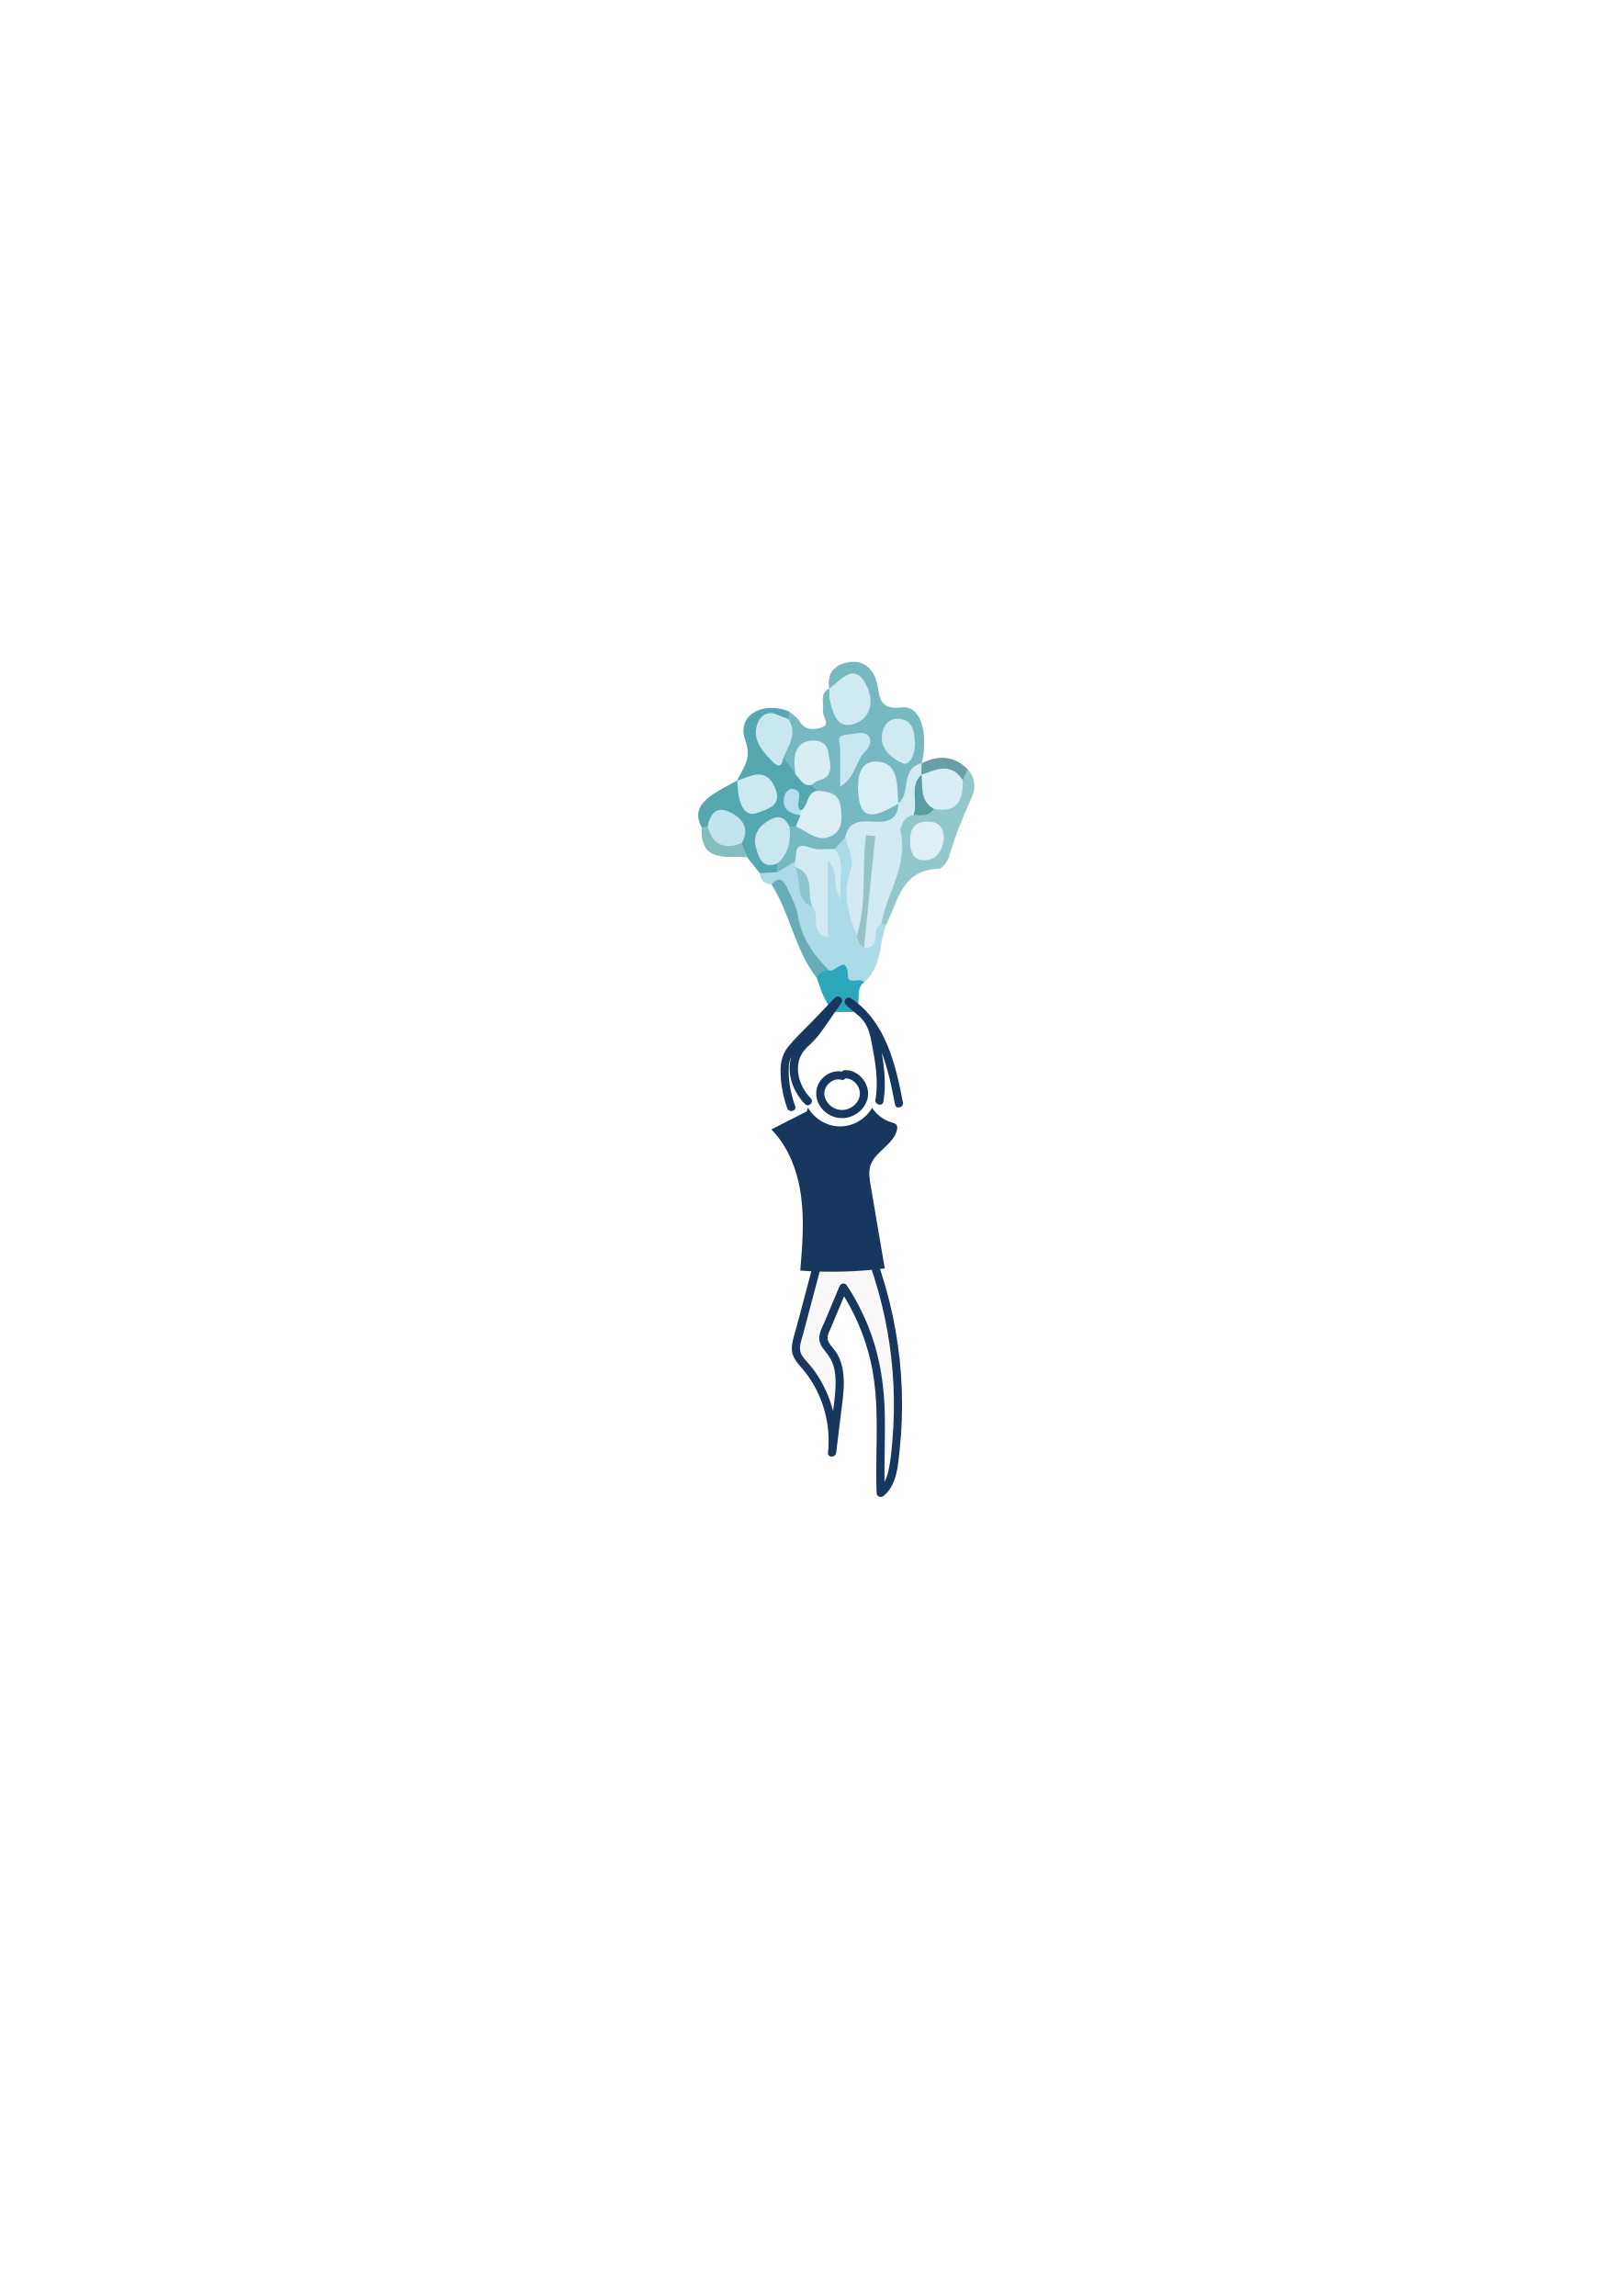
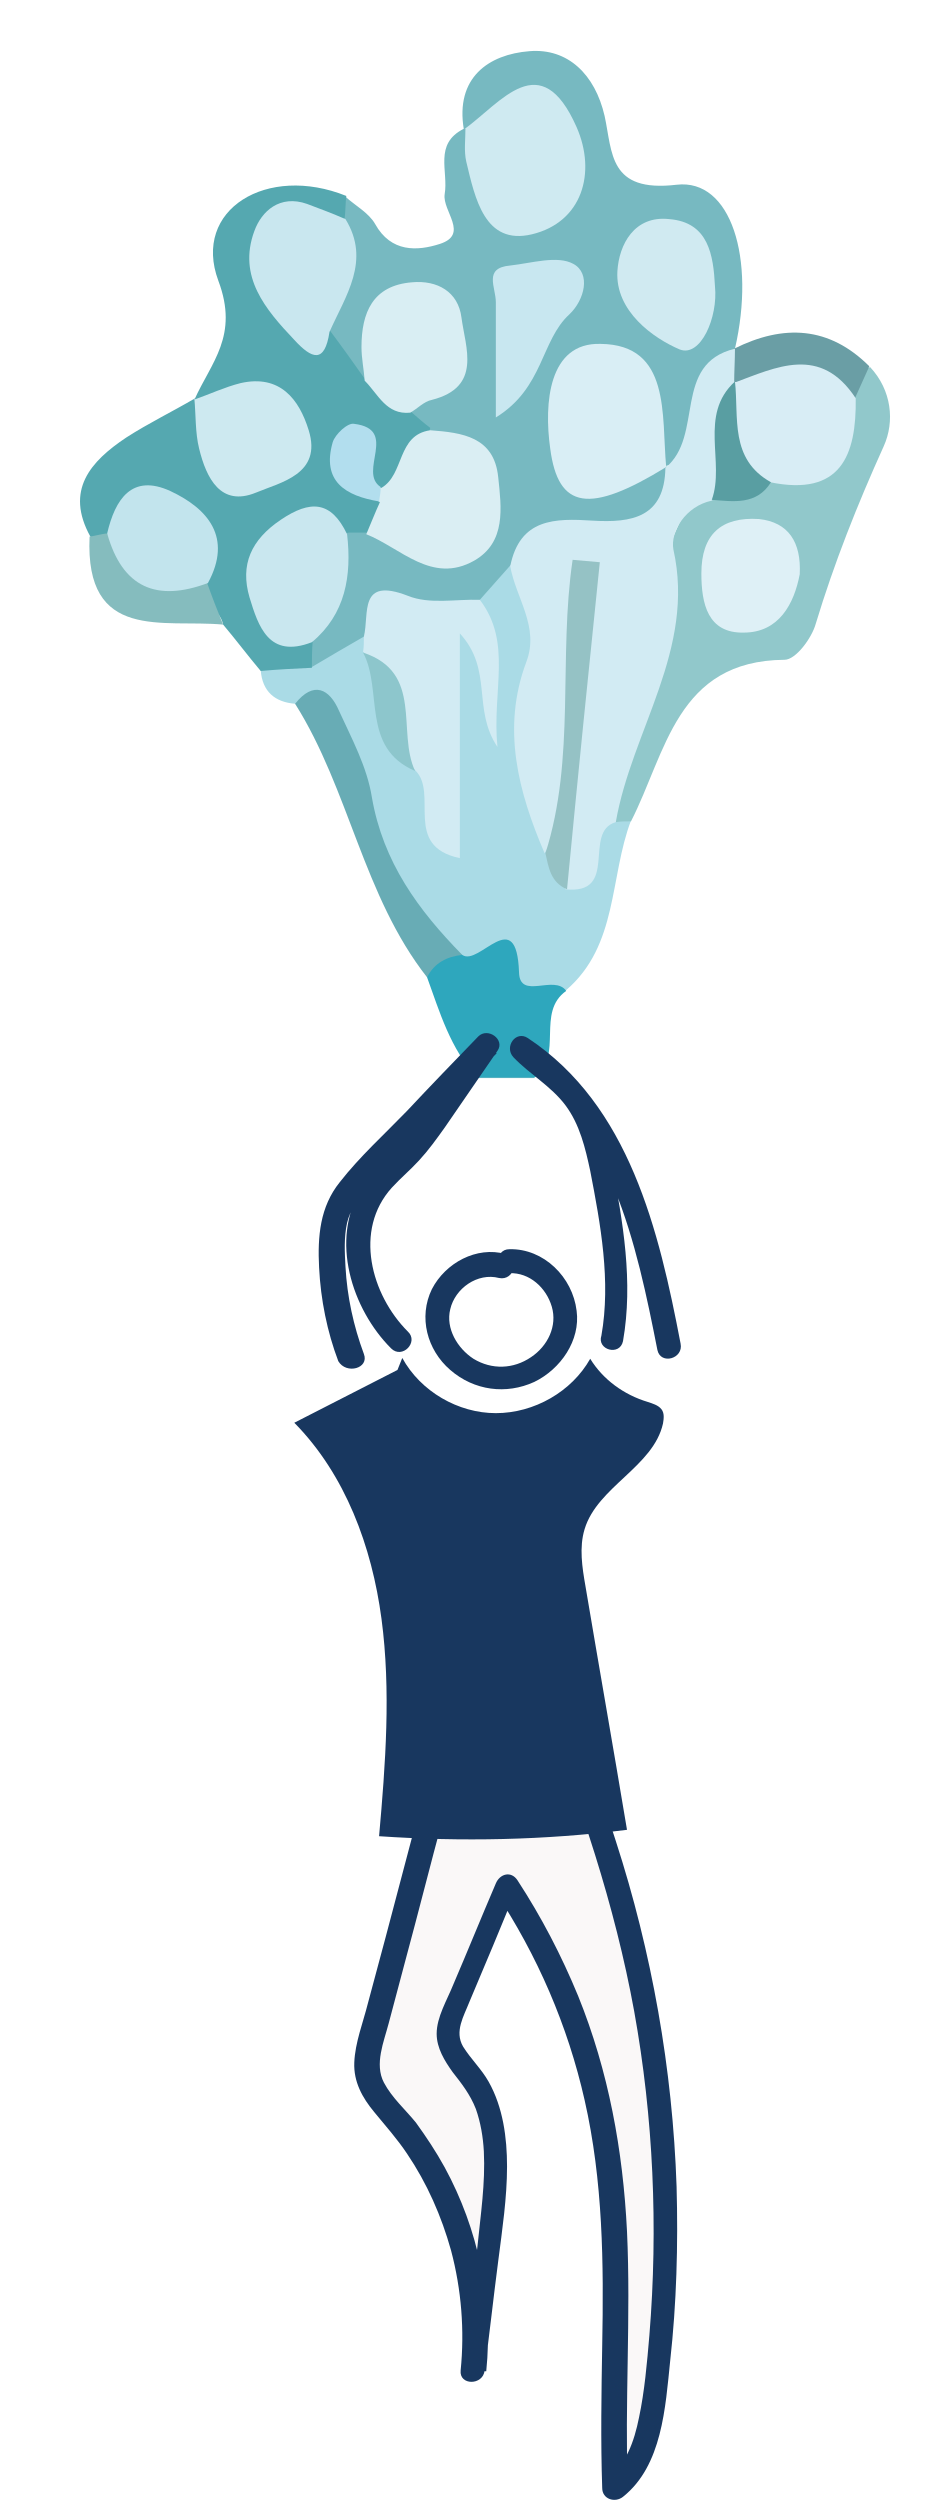
- <svg xmlns="http://www.w3.org/2000/svg" version="1.1" id="Calque_1" x="0px" y="0px" viewBox="0 0 595.28 841.89" style="enable-background:new 0 0 595.28 841.89;" xml:space="preserve">
+ <svg xmlns="http://www.w3.org/2000/svg" version="1.1" id="Calque_1" x="0px" y="0px" viewBox="0 0 117 312.6" style="enable-background:new 0 0 117 312.6;" xml:space="preserve">
  <style type="text/css">
	.st0{fill:#77B9C1;}
	.st1{fill:#AADBE6;}
	.st2{fill:#55A8B0;}
	.st3{fill:#61B4C3;}
	.st4{fill:#91C8CB;}
	.st5{fill:#2EA7BD;}
	.st6{fill:#68ACB5;}
	.st7{fill:#85BCBE;}
	.st8{fill:#6A9EA5;}
	.st9{fill:#D2EBF3;}
	.st10{fill:#D9EEF5;}
	.st11{fill:#CFEAF1;}
	.st12{fill:#DAEEF3;}
	.st13{fill:#C9E7EF;}
	.st14{fill:#D9EEF3;}
	.st15{fill:#D0EAF1;}
	.st16{fill:#C8E7F0;}
	.st17{fill:#95C2C5;}
	.st18{fill:#8DC6CC;}
	.st19{fill:#CDE9F0;}
	.st20{fill:#C2E4ED;}
	.st21{fill:#B2DEEE;}
	.st22{fill:#D8EDF5;}
	.st23{fill:#DEF0F6;}
	.st24{fill:#599EA2;}
	.st25{fill:#FAF8F8;}
	.st26{fill:#18375F;}
</style>
  <g>
    <g>
-       <path class="st0" d="M304,252.5c-1.13-6.49,3.08-9.42,8.19-9.8c4.83-0.35,8.25,2.85,9.41,8.12c1.01,4.62,0.54,9.6,9.02,8.56    c6.82-0.84,9.88,9.2,7.32,20.49c-0.07,0.49-0.15,0.97-0.21,1.46c-4.37,3.42-1.14,11.81-8.61,13.2c-2.05-1.65-2.13-4.23-3.07-6.41    c-0.95-2.2-1.86-5.02-4.84-4.47c-3.47,0.65-3.49,3.89-3.38,6.64c0.13,3.36,2.04,4.94,5.47,4.55c2.29-0.26,4.67-1.76,6.8,0.45    c1.16,6.45-3.55,7.39-7.98,8.23c-3.64,0.69-7.67,0.19-9.78,4.28c-1.68,1.88-3.47,3.65-5.7,4.89c-4.34,2.64-10.43-0.92-14.13,4.03    c-2.12,2.12-4.1,4.54-7.64,3.59c-0.63-0.83-1-1.76-1.09-2.8c1.22-4.9,2.51-9.79,4.68-14.39c0.75-0.69,1.64-1.13,2.63-1.36    c1.02-0.08,2.02,0.04,3.03,0.21c3.45,0.6,7.52,3.95,10.09-0.61c2.71-4.81-1.31-7.38-4.8-9.72c-1.18-0.95-2.03-2.12-2.37-3.62    c0.05-0.33,0.07-0.68,0.17-1c1.05-3.53,6.79-7.86,1.56-10.4c-5.45-2.64-3.86,5.67-7.07,7.66c-4.35,0.61-4.53-2.91-5.58-5.59    c0.08-5.2,1.99-10.23,1.55-15.5c0.34-0.91,0.88-1.69,1.61-2.33c1.25,1.12,2.9,2.01,3.68,3.4c1.99,3.57,5.28,3.42,8.12,2.52    c3.73-1.18,0.26-4.06,0.62-6.17c0.49-2.86-1.4-6.33,2.39-8.23c1.67,1.38,2.35,3.36,3.24,5.23c1.03,2.19,2.13,4.9,5.19,3.81    c3.15-1.12,3.59-4.06,2.78-6.94c-0.94-3.32-3.26-4.22-6.45-2.86C307.3,252.29,305.82,253.41,304,252.5z" />
-       <path class="st1" d="M306.01,311.32c1.3-1.45,2.6-2.9,3.89-4.36c4.86,2.56,5.52,7.16,4.52,11.62c-1.66,7.38-0.62,14.4,1.19,21.46    c0.51,1.14,0.83,2.41,1.83,3.18c2.06-1.38,2.13-4.61,4.95-5.17c0.99-0.08,1.83,0.23,2.54,0.89c-2.73,7.07-1.56,15.64-8.15,21.23    c-5.63,2.48-9.37-2.04-13.87-3.69c-6.03-4.89-9.98-10.91-11.44-18.82c-0.99-5.34-3.64-10.24-8.59-13.33    c-2.53-0.25-4.12-1.48-4.3-4.16c2.01-2.05,4.16-1.89,6.38-0.38c2.18-1.28,4.36-2.56,6.54-3.84c0.81,0.54,1.45,1.24,1.96,2.07    c3.55,4.27,0.52,11.39,6.37,14.67c1.06-0.09,1.72,2.54,1.72,1.4c-0.03-4.13-0.59-8.3-0.87-12.46c-0.18-2.71-0.62-6.33,3.32-6.38    c4.3-0.05,2.83,3.86,3.15,6.37c0.13,1.02,0.04,2.08,0.11,2.61C307.82,320.17,306.52,315.78,306.01,311.32z" />
-       <path class="st2" d="M284.95,319.79c-2.13,0.13-4.25,0.25-6.38,0.38c-1.56-1.94-3.12-3.88-4.67-5.82    c-0.36-1.97-2.69-2.65-3.06-4.63c-2.05-9.77-2.78-10.16-10.94-5.87c-0.96,0.28-1.84,0.12-2.65-0.47    c-3.17-5.79-0.04-9.4,4.46-12.35c2.75-1.8,5.73-3.25,8.6-4.86c3.32,1.9,2.54,9.05,8.57,7.17c3.79-1.18,1.1-5.05-4.7-6.05    c-1.36-0.23-2.75-0.24-3.97-0.98c2.09-4.68,5.58-7.96,3.02-14.87c-3.31-8.91,6.08-14.56,16.05-10.59    c-0.06,0.94-0.12,1.89-0.19,2.83c-2.56,1.91-7.58,0.13-8.13,4.71c-0.54,4.53,2.27,7.52,6.27,9.39c1.47,2.03,2.95,4.07,4.42,6.1    c3.12-0.42,4.35,1.86,5.66,4c0.8,0.68,1.6,1.37,2.4,2.05c-0.8,3.35-2,6.42-5.56,7.8c-1.26,0.13-2.2-0.54-3.13-1.24    c0.28,1.38,1.7,1.24,2.56,1.92c1.04,2.21,0.06,3.6-1.82,4.63c-0.78,0.01-1.56,0.02-2.33,0.03c-11.32,2.13-12.05,4.33-4.47,13.54    C284.95,317.68,284.95,318.74,284.95,319.79z" />
-       <path class="st3" d="M305.61,371.03c2.42-2.3,4.85-2.3,7.29-0.02" />
-       <path class="st4" d="M324.93,338.94c-0.63,0.03-1.26,0.05-1.89,0.08c-2.03-7.67,5.77-37.65,10.97-42.23    c2.44-0.78,5.05-0.86,7.47-1.73c5.21-0.65,8.44-3.47,9.49-8.69c0.81-1.84,1.83-3.49,3.76-4.34c2.72,2.91,3.1,6.78,1.71,9.85    c-3.28,7.26-6.25,14.56-8.49,22.21c-0.53,1.8-2.54,4.49-3.91,4.52C330.58,318.9,329.32,330.35,324.93,338.94z" />
-       <path class="st5" d="M312.9,371.01c-2.43,0.01-4.86,0.01-7.29,0.02c-3.3-3.56-4.65-8.08-6.19-12.51c-0.5-4,1.71-3.77,4.39-2.81    c2.07,1.48,6.81-6.53,7.06,2.17c0.1,3.49,4.4,0.2,5.91,2.31C313.04,362.91,316.49,368.22,312.9,371.01z" />
-       <path class="st6" d="M303.8,355.7c-1.9,0.25-3.5,0.98-4.39,2.81c-8.03-10.17-9.67-23.44-16.55-34.18    c2.34-2.89,4.28-1.88,5.55,0.87c1.61,3.49,3.54,7.05,4.15,10.77C293.88,344.07,298.32,350.12,303.8,355.7z" />
-       <path class="st7" d="M257.25,303.38c0.71-0.13,1.42-0.27,2.14-0.4c3.89,2.67,8.16,4.56,12.56,6.19c0.65,1.73,1.3,3.45,1.95,5.18    C266.36,313.72,256.56,316.53,257.25,303.38z" />
-       <path class="st8" d="M354.74,282.03c-0.58,1.33-1.16,2.66-1.75,3.99c-5.15-0.9-10.5-0.38-15.51-2.23    c-0.95-1.43-0.88-2.76,0.4-3.97c0,0,0.05,0.03,0.05,0.04C344.03,276.82,349.69,277.03,354.74,282.03z" />
-       <path class="st9" d="M337.89,279.83c-0.05,1.44-0.1,2.87-0.15,4.31c0.11,0.52,0.23,1.04,0.35,1.57c0.1,4.64,2.03,9.73-3.18,13.08    c-3.32,0.72-5.25,3.88-4.75,6.12c2.85,12.59-5.16,22.69-7.12,34.12c-4.25,1.19,0.55,9.15-6.27,8.42    c-3.4-10.02,3.77-19.55,1.08-27.99c-0.51,6.88,1.04,15.68-3.69,23.48c-3.31-7.74-5.42-15.61-2.28-23.94    c1.68-4.44-1.32-8.02-1.97-12.02c1.16-5.98,5.64-6,10.27-5.7c4.89,0.32,9.01-0.37,9.15-6.61l0.03-0.04    C334.08,290.78,329.96,281.82,337.89,279.83z" />
-       <path class="st9" d="M306.01,311.32c4.08,5.35,1.45,11.28,2.22,18.4c-3.25-4.76-0.47-9.56-4.69-14.22c0,10.34,0,19.16,0,28.14    c-7.22-1.55-2.56-8.08-5.65-11.03c-3.97-4.12-2.05-10.83-6.47-14.75c0.06-0.63,0.08-1.27,0.07-1.91c0.7-2.87-0.68-7.54,5.49-5.15    C299.66,311.84,302.98,311.2,306.01,311.32z" />
-       <path class="st10" d="M329.32,294.66c-9.65,5.87-13.52,5.32-14.51-2.27c-0.75-5.74-0.24-13.27,6.32-13.15    c8.72,0.15,7.61,8.98,8.22,15.38C329.35,294.62,329.32,294.66,329.32,294.66z" />
-       <path class="st11" d="M304,252.5c4.66-3.36,9.61-10.49,14.07-0.29c2.5,5.7,0.7,11.88-5.63,13.4c-5.9,1.41-7.15-4.53-8.25-9.09    c-0.32-1.31-0.09-2.75-0.1-4.14C304.08,252.38,304,252.5,304,252.5z" />
-       <path class="st12" d="M291.75,303.06c0.57-1.35,1.14-2.7,1.7-4.05c-0.78-0.48-1.02-0.91-0.71-1.29c0.29-0.35,0.58-0.53,0.88-0.53    c2.92-1.66,1.9-6.63,6.07-7.25c3.98,0.33,7.96,0.81,8.51,5.9c0.41,3.82,1.03,8.11-2.95,10.43    C300,309.35,296.11,304.82,291.75,303.06z" />
-       <path class="st13" d="M287.22,277.79c-0.63,3.97-2.25,3.35-4.44,1.04c-3.65-3.84-7.13-7.9-5.05-13.6c0.92-2.52,3.21-4.58,6.58-3.4    c1.61,0.57,3.19,1.23,4.78,1.85C292.36,268.91,289.22,273.28,287.22,277.79z" />
-       <path class="st13" d="M284.95,316.62c-5.44,2.12-6.68-1.95-7.75-5.59c-1.2-4.06,0.18-7.22,3.9-9.72c3.7-2.49,6.3-2.35,8.32,1.77    C289.97,308.27,289.25,313.04,284.95,316.62z" />
-       <path class="st14" d="M297.3,287.89c-3.02,0.28-4.03-2.31-5.66-4c-0.14-1.4-0.37-2.8-0.39-4.2c-0.04-4.33,1.38-7.69,6.27-8.13    c3.2-0.29,5.8,1.22,6.18,4.41c0.46,3.83,2.6,8.68-3.72,10.28C299.01,286.5,298.19,287.33,297.3,287.89z" />
-       <path class="st15" d="M335.42,272.04c0.37,3.87-1.84,8.94-4.37,7.88c-3.34-1.4-8.11-4.78-7.79-9.81c0.21-3.29,2.09-7.03,6.52-6.53    C334.63,264.12,335.16,268.14,335.42,272.04z" />
-       <path class="st16" d="M308.02,288.5c0-5.76,0.05-10.06-0.02-14.36c-0.03-1.85-1.59-4.27,1.82-4.64c2.66-0.29,5.87-1.32,7.87-0.24    c2.25,1.21,1.43,4.55-0.45,6.28C313.6,278.88,313.98,284.73,308.02,288.5z" />
-       <path class="st17" d="M314.16,342.93c3.75-11.88,1.64-24.54,3.37-36.68c1.12,0.1,2.25,0.2,3.37,0.3    c-1.38,13.63-2.76,27.26-4.14,40.89C314.77,346.59,314.58,344.7,314.16,342.93z" />
-       <path class="st18" d="M291.42,317.86c7.6,2.53,4.19,9.89,6.47,14.75C291.09,329.73,293.94,322.62,291.42,317.86z" />
-       <path class="st19" d="M270.21,286.32c1.97-0.71,3.89-1.61,5.91-2.08c4.88-1.13,7.28,1.97,8.46,5.9c1.66,5.51-3.48,6.55-6.59,7.81    c-4.35,1.76-6.21-1.84-7.07-5.49c-0.48-2.03-0.42-4.18-0.61-6.28C270.31,286.18,270.21,286.32,270.21,286.32z" />
-       <path class="st20" d="M271.95,309.17c-6.4,2.44-10.71,0.61-12.56-6.19c0.95-4.32,3.13-7.54,7.91-5.31    C271.99,299.85,275.08,303.45,271.95,309.17z" />
-       <path class="st21" d="M293.63,297.19c-0.03,0.61-0.09,1.21-0.17,1.81c-4.21-0.7-7.17-2.53-5.81-7.42c0.28-1,1.9-2.45,2.73-2.34    C295.86,289.93,290.68,295.25,293.63,297.19z" />
-       <path class="st22" d="M337.73,284.14c5.41-2.01,10.92-4.76,15.26,1.89c0.14,7.25-1.87,12.32-10.66,10.54    c-6.14-2.81-6.22-3.02-4.49-12.55L337.73,284.14z" />
-       <path class="st23" d="M346.01,308.11c-0.69,3.72-2.6,7.26-7.05,7.33c-4.48,0.07-5.3-3.6-5.31-7.41c-0.01-4.86,2.55-7.07,7.17-6.76    C344.65,301.53,346.17,304.06,346.01,308.11z" />
-       <path class="st24" d="M337.85,284.01c0.53,4.53-0.71,9.7,4.49,12.56c-1.82,2.92-4.66,2.44-7.43,2.22    C336.71,294.03,333.27,288.22,337.85,284.01z" />
+       <path class="st0" d="M58,16.2c-1.1-6.5,3.1-9.4,8.2-9.8c4.8-0.4,8.2,2.9,9.4,8.1c1,4.6,0.5,9.6,9,8.6c6.8-0.8,9.9,9.2,7.3,20.5    c-0.1,0.5-0.1,1-0.2,1.5c-4.4,3.4-1.1,11.8-8.6,13.2c-2-1.6-2.1-4.2-3.1-6.4c-1-2.2-1.9-5-4.8-4.5c-3.5,0.6-3.5,3.9-3.4,6.6    c0.1,3.4,2,4.9,5.5,4.5c2.3-0.3,4.7-1.8,6.8,0.5c1.2,6.5-3.5,7.4-8,8.2c-3.6,0.7-7.7,0.2-9.8,4.3c-1.7,1.9-3.5,3.6-5.7,4.9    c-4.3,2.6-10.4-0.9-14.1,4c-2.1,2.1-4.1,4.5-7.6,3.6c-0.6-0.8-1-1.8-1.1-2.8c1.2-4.9,2.5-9.8,4.7-14.4c0.8-0.7,1.6-1.1,2.6-1.4    c1-0.1,2,0,3,0.2c3.5,0.6,7.5,4,10.1-0.6c2.7-4.8-1.3-7.4-4.8-9.7c-1.2-1-2-2.1-2.4-3.6c0-0.3,0.1-0.7,0.2-1    c1-3.5,6.8-7.9,1.6-10.4c-5.5-2.6-3.9,5.7-7.1,7.7c-4.4,0.6-4.5-2.9-5.6-5.6c0.1-5.2,2-10.2,1.5-15.5c0.3-0.9,0.9-1.7,1.6-2.3    c1.2,1.1,2.9,2,3.7,3.4c2,3.6,5.3,3.4,8.1,2.5c3.7-1.2,0.3-4.1,0.6-6.2c0.5-2.9-1.4-6.3,2.4-8.2c1.7,1.4,2.4,3.4,3.2,5.2    c1,2.2,2.1,4.9,5.2,3.8c3.1-1.1,3.6-4.1,2.8-6.9c-0.9-3.3-3.3-4.2-6.5-2.9C61.3,16,59.8,17.1,58,16.2z" />
+       <path class="st1" d="M60,75c1.3-1.5,2.6-2.9,3.9-4.4c4.9,2.6,5.5,7.2,4.5,11.6c-1.7,7.4-0.6,14.4,1.2,21.5    c0.5,1.1,0.8,2.4,1.8,3.2c2.1-1.4,2.1-4.6,5-5.2c1-0.1,1.8,0.2,2.5,0.9c-2.7,7.1-1.6,15.6-8.1,21.2c-5.6,2.5-9.4-2-13.9-3.7    c-6-4.9-10-10.9-11.4-18.8c-1-5.3-3.6-10.2-8.6-13.3c-2.5-0.2-4.1-1.5-4.3-4.2c2-2,4.2-1.9,6.4-0.4c2.2-1.3,4.4-2.6,6.5-3.8    c0.8,0.5,1.5,1.2,2,2.1C51,86,48,93.1,53.8,96.4c1.1-0.1,1.7,2.5,1.7,1.4c0-4.1-0.6-8.3-0.9-12.5C54.5,82.6,54.1,79,58,79    c4.3,0,2.8,3.9,3.1,6.4c0.1,1,0,2.1,0.1,2.6C61.8,83.9,60.5,79.5,60,75z" />
+       <path class="st2" d="M39,83.5c-2.1,0.1-4.2,0.2-6.4,0.4C31,82,29.5,80,27.9,78.1c-0.4-2-2.7-2.6-3.1-4.6c-2-9.8-2.8-10.2-10.9-5.9    c-1,0.3-1.8,0.1-2.6-0.5c-3.2-5.8,0-9.4,4.5-12.4c2.8-1.8,5.7-3.2,8.6-4.9c3.3,1.9,2.5,9,8.6,7.2c3.8-1.2,1.1-5-4.7-6    c-1.4-0.2-2.8-0.2-4-1c2.1-4.7,5.6-8,3-14.9c-3.3-8.9,6.1-14.6,16-10.6c-0.1,0.9-0.1,1.9-0.2,2.8c-2.6,1.9-7.6,0.1-8.1,4.7    c-0.5,4.5,2.3,7.5,6.3,9.4c1.5,2,3,4.1,4.4,6.1c3.1-0.4,4.4,1.9,5.7,4c0.8,0.7,1.6,1.4,2.4,2c-0.8,3.4-2,6.4-5.6,7.8    c-1.3,0.1-2.2-0.5-3.1-1.2c0.3,1.4,1.7,1.2,2.6,1.9c1,2.2,0.1,3.6-1.8,4.6c-0.8,0-1.6,0-2.3,0c-11.3,2.1-12,4.3-4.5,13.5    C39,81.4,39,82.5,39,83.5z" />
+       <path class="st3" d="M59.6,134.8c2.4-2.3,4.9-2.3,7.3,0" />
+       <path class="st4" d="M78.9,102.7c-0.6,0-1.3,0-1.9,0.1c-2-7.7,5.8-37.6,11-42.2c2.4-0.8,5-0.9,7.5-1.7c5.2-0.6,8.4-3.5,9.5-8.7    c0.8-1.8,1.8-3.5,3.8-4.3c2.7,2.9,3.1,6.8,1.7,9.9c-3.3,7.3-6.2,14.6-8.5,22.2c-0.5,1.8-2.5,4.5-3.9,4.5    C84.6,82.6,83.3,94.1,78.9,102.7z" />
+       <path class="st5" d="M66.9,134.7c-2.4,0-4.9,0-7.3,0c-3.3-3.6-4.6-8.1-6.2-12.5c-0.5-4,1.7-3.8,4.4-2.8c2.1,1.5,6.8-6.5,7.1,2.2    c0.1,3.5,4.4,0.2,5.9,2.3C67,126.6,70.5,131.9,66.9,134.7z" />
+       <path class="st6" d="M57.8,119.4c-1.9,0.2-3.5,1-4.4,2.8c-8-10.2-9.7-23.4-16.5-34.2c2.3-2.9,4.3-1.9,5.5,0.9    c1.6,3.5,3.5,7,4.1,10.8C47.9,107.8,52.3,113.8,57.8,119.4z" />
+       <path class="st7" d="M11.2,67.1c0.7-0.1,1.4-0.3,2.1-0.4c3.9,2.7,8.2,4.6,12.6,6.2c0.6,1.7,1.3,3.5,2,5.2    C20.4,77.4,10.6,80.3,11.2,67.1z" />
+       <path class="st8" d="M108.7,45.8c-0.6,1.3-1.2,2.7-1.8,4c-5.1-0.9-10.5-0.4-15.5-2.2c-1-1.4-0.9-2.8,0.4-4c0,0,0,0,0,0    C98,40.5,103.7,40.8,108.7,45.8z" />
+       <path class="st9" d="M91.9,43.6c0,1.4-0.1,2.9-0.1,4.3c0.1,0.5,0.2,1,0.4,1.6c0.1,4.6,2,9.7-3.2,13.1c-3.3,0.7-5.2,3.9-4.8,6.1    C87,81.2,79,91.3,77,102.8c-4.2,1.2,0.5,9.1-6.3,8.4c-3.4-10,3.8-19.5,1.1-28c-0.5,6.9,1,15.7-3.7,23.5    c-3.3-7.7-5.4-15.6-2.3-23.9c1.7-4.4-1.3-8-2-12c1.2-6,5.6-6,10.3-5.7c4.9,0.3,9-0.4,9.1-6.6l0,0C88.1,54.5,84,45.5,91.9,43.6z" />
+       <path class="st9" d="M60,75c4.1,5.4,1.5,11.3,2.2,18.4c-3.2-4.8-0.5-9.6-4.7-14.2c0,10.3,0,19.2,0,28.1c-7.2-1.5-2.6-8.1-5.6-11    c-4-4.1-2-10.8-6.5-14.8c0.1-0.6,0.1-1.3,0.1-1.9c0.7-2.9-0.7-7.5,5.5-5.1C53.7,75.6,57,74.9,60,75z" />
+       <path class="st10" d="M83.3,58.4c-9.6,5.9-13.5,5.3-14.5-2.3c-0.8-5.7-0.2-13.3,6.3-13.1C83.9,43.1,82.7,51.9,83.3,58.4    C83.4,58.3,83.3,58.4,83.3,58.4z" />
+       <path class="st11" d="M58,16.2c4.7-3.4,9.6-10.5,14.1-0.3c2.5,5.7,0.7,11.9-5.6,13.4c-5.9,1.4-7.1-4.5-8.2-9.1    c-0.3-1.3-0.1-2.8-0.1-4.1C58.1,16.1,58,16.2,58,16.2z" />
+       <path class="st12" d="M45.8,66.8c0.6-1.4,1.1-2.7,1.7-4c-0.8-0.5-1-0.9-0.7-1.3c0.3-0.4,0.6-0.5,0.9-0.5c2.9-1.7,1.9-6.6,6.1-7.2    c4,0.3,8,0.8,8.5,5.9c0.4,3.8,1,8.1-3,10.4C54,73.1,50.1,68.5,45.8,66.8z" />
+       <path class="st13" d="M41.2,41.5c-0.6,4-2.2,3.4-4.4,1c-3.6-3.8-7.1-7.9-5-13.6c0.9-2.5,3.2-4.6,6.6-3.4c1.6,0.6,3.2,1.2,4.8,1.9    C46.4,32.6,43.2,37,41.2,41.5z" />
+       <path class="st13" d="M39,80.3c-5.4,2.1-6.7-2-7.8-5.6c-1.2-4.1,0.2-7.2,3.9-9.7c3.7-2.5,6.3-2.4,8.3,1.8C44,72,43.2,76.8,39,80.3    z" />
+       <path class="st14" d="M51.3,51.6c-3,0.3-4-2.3-5.7-4c-0.1-1.4-0.4-2.8-0.4-4.2c0-4.3,1.4-7.7,6.3-8.1c3.2-0.3,5.8,1.2,6.2,4.4    c0.5,3.8,2.6,8.7-3.7,10.3C53,50.2,52.2,51.1,51.3,51.6z" />
+       <path class="st15" d="M89.4,35.8c0.4,3.9-1.8,8.9-4.4,7.9c-3.3-1.4-8.1-4.8-7.8-9.8c0.2-3.3,2.1-7,6.5-6.5    C88.6,27.8,89.2,31.9,89.4,35.8z" />
+       <path class="st16" d="M62,52.2c0-5.8,0-10.1,0-14.4c0-1.9-1.6-4.3,1.8-4.6c2.7-0.3,5.9-1.3,7.9-0.2c2.2,1.2,1.4,4.5-0.5,6.3    C67.6,42.6,68,48.5,62,52.2z" />
+       <path class="st17" d="M68.2,106.7c3.8-11.9,1.6-24.5,3.4-36.7c1.1,0.1,2.2,0.2,3.4,0.3c-1.4,13.6-2.8,27.3-4.1,40.9    C68.8,110.3,68.6,108.4,68.2,106.7z" />
+       <path class="st18" d="M45.4,81.6c7.6,2.5,4.2,9.9,6.5,14.8C45.1,93.5,47.9,86.3,45.4,81.6z" />
+       <path class="st19" d="M24.2,50c2-0.7,3.9-1.6,5.9-2.1c4.9-1.1,7.3,2,8.5,5.9c1.7,5.5-3.5,6.5-6.6,7.8c-4.4,1.8-6.2-1.8-7.1-5.5    c-0.5-2-0.4-4.2-0.6-6.3C24.3,49.9,24.2,50,24.2,50z" />
+       <path class="st20" d="M26,72.9c-6.4,2.4-10.7,0.6-12.6-6.2c1-4.3,3.1-7.5,7.9-5.3C26,63.6,29.1,67.2,26,72.9z" />
+       <path class="st21" d="M47.6,60.9c0,0.6-0.1,1.2-0.2,1.8c-4.2-0.7-7.2-2.5-5.8-7.4c0.3-1,1.9-2.5,2.7-2.3    C49.9,53.7,44.7,59,47.6,60.9z" />
+       <path class="st22" d="M91.7,47.9c5.4-2,10.9-4.8,15.3,1.9c0.1,7.2-1.9,12.3-10.7,10.5c-6.1-2.8-6.2-3-4.5-12.5L91.7,47.9z" />
+       <path class="st23" d="M100,71.8c-0.7,3.7-2.6,7.3-7,7.3c-4.5,0.1-5.3-3.6-5.3-7.4c0-4.9,2.5-7.1,7.2-6.8    C98.6,65.3,100.2,67.8,100,71.8z" />
+       <path class="st24" d="M91.9,47.7c0.5,4.5-0.7,9.7,4.5,12.6c-1.8,2.9-4.7,2.4-7.4,2.2C90.7,57.8,87.3,51.9,91.9,47.7z" />
    </g>
    <g>
      <g>
-         <path class="st25" d="M299.81,463.11c-2.47,9.29-4.93,18.58-7.4,27.88c-0.43,1.62-0.86,3.32-0.46,4.94     c0.43,1.77,1.77,3.15,2.97,4.52c7.64,8.72,11.41,20.71,10.14,32.24c0.73-6.01,1.47-12.03,2.2-18.04     c0.78-6.42,1.39-13.57-2.49-18.75c-1.2-1.6-2.87-3.12-2.93-5.12c-0.03-1.01,0.36-1.98,0.75-2.91c2.2-5.25,4.39-10.5,6.59-15.75     c6.47,9.74,10.79,20.91,12.56,32.47c2.17,14.14,0.55,28.57,1.13,42.87c3.36-2.58,4.34-7.15,4.91-11.34     c3.32-24.22,0.81-49.22-7.27-72.29c-0.48-1.37-1.01-2.79-2.07-3.8c-2.64-2.53-6.95-1.33-10.34,0.03" />
+         <path class="st25" d="M53.8,226.8c-2.5,9.3-4.9,18.6-7.4,27.9c-0.4,1.6-0.9,3.3-0.5,4.9c0.4,1.8,1.8,3.1,3,4.5     c7.6,8.7,11.4,20.7,10.1,32.2c0.7-6,1.5-12,2.2-18c0.8-6.4,1.4-13.6-2.5-18.8c-1.2-1.6-2.9-3.1-2.9-5.1c0-1,0.4-2,0.8-2.9     c2.2-5.2,4.4-10.5,6.6-15.8c6.5,9.7,10.8,20.9,12.6,32.5c2.2,14.1,0.5,28.6,1.1,42.9c3.4-2.6,4.3-7.2,4.9-11.3     c3.3-24.2,0.8-49.2-7.3-72.3c-0.5-1.4-1-2.8-2.1-3.8c-2.6-2.5-7-1.3-10.3,0" />
        <g>
-           <path class="st26" d="M298.36,462.71c-1.4,5.29-2.81,10.57-4.21,15.86c-0.72,2.72-1.45,5.45-2.17,8.17      c-0.64,2.4-1.56,4.89-1.68,7.39c-0.12,2.44,1,4.39,2.52,6.19c1.44,1.7,2.88,3.35,4.11,5.22c2.46,3.72,4.3,7.81,5.46,12.12      c1.32,4.9,1.7,9.98,1.17,15.02c-0.2,1.93,2.77,1.88,3,0c0.56-4.55,1.11-9.1,1.67-13.65c0.48-3.92,1.1-7.87,1.12-11.83      c0.02-3.64-0.52-7.38-2.32-10.59c-0.89-1.58-2.23-2.81-3.16-4.36c-1.12-1.88,0.08-3.77,0.83-5.57      c1.98-4.73,3.95-9.45,5.93-14.18c-0.91,0.12-1.83,0.24-2.74,0.36c5.26,7.96,9.08,16.78,11.25,26.08      c2.34,10.06,2.38,20.39,2.23,30.67c-0.09,5.94-0.22,11.89,0.01,17.83c0.05,1.39,1.56,1.86,2.56,1.06      c4.93-3.94,5.3-11.23,5.91-17.01c0.77-7.23,1.02-14.52,0.77-21.78c-0.51-14.66-3.06-29.28-7.61-43.22      c-1.09-3.33-2.01-7.43-5.6-8.9c-3.13-1.28-6.71-0.18-9.69,1c-1.78,0.7-1,3.6,0.8,2.89c2.28-0.9,5.34-2.13,7.78-1.13      c1.34,0.55,2.01,1.81,2.51,3.1c0.6,1.54,1.09,3.14,1.6,4.71c2.05,6.41,3.68,12.96,4.87,19.58c2.41,13.34,3.04,27.01,1.89,40.51      c-0.29,3.45-0.6,6.95-1.3,10.35c-0.6,2.96-1.61,5.83-4.05,7.78c0.85,0.35,1.71,0.71,2.56,1.06      c-0.41-10.74,0.37-21.48-0.12-32.21c-0.46-10.1-2.32-20.02-6.15-29.39c-2.07-5.07-4.61-9.91-7.63-14.48      c-0.77-1.16-2.25-0.82-2.74,0.36c-1.76,4.2-3.51,8.4-5.27,12.6c-0.82,1.96-2.07,4.08-2.12,6.24c-0.04,1.84,0.95,3.37,2.05,4.75      c1.14,1.44,2.22,2.82,2.85,4.56c0.63,1.71,0.94,3.52,1.05,5.33c0.23,3.98-0.35,7.95-0.83,11.88c-0.64,5.2-1.27,10.4-1.91,15.6      c1,0,2,0,3,0c0.92-8.79-0.95-17.79-5.17-25.54c-1.06-1.95-2.28-3.81-3.64-5.58c-1.26-1.64-2.97-3.13-3.95-4.96      c-1.21-2.28,0.01-5.08,0.62-7.38c0.7-2.64,1.4-5.29,2.1-7.93c1.57-5.93,3.15-11.86,4.72-17.78      C301.75,461.64,298.86,460.84,298.36,462.71L298.36,462.71z" />
+           <path class="st26" d="M52.4,226.4c-1.4,5.3-2.8,10.6-4.2,15.9c-0.7,2.7-1.5,5.5-2.2,8.2c-0.6,2.4-1.6,4.9-1.7,7.4      c-0.1,2.4,1,4.4,2.5,6.2c1.4,1.7,2.9,3.4,4.1,5.2c2.5,3.7,4.3,7.8,5.5,12.1c1.3,4.9,1.7,10,1.2,15c-0.2,1.9,2.8,1.9,3,0      c0.6-4.5,1.1-9.1,1.7-13.7c0.5-3.9,1.1-7.9,1.1-11.8c0-3.6-0.5-7.4-2.3-10.6c-0.9-1.6-2.2-2.8-3.2-4.4c-1.1-1.9,0.1-3.8,0.8-5.6      c2-4.7,4-9.5,5.9-14.2c-0.9,0.1-1.8,0.2-2.7,0.4c5.3,8,9.1,16.8,11.2,26.1c2.3,10.1,2.4,20.4,2.2,30.7c-0.1,5.9-0.2,11.9,0,17.8      c0,1.4,1.6,1.9,2.6,1.1c4.9-3.9,5.3-11.2,5.9-17c0.8-7.2,1-14.5,0.8-21.8c-0.5-14.7-3.1-29.3-7.6-43.2c-1.1-3.3-2-7.4-5.6-8.9      c-3.1-1.3-6.7-0.2-9.7,1c-1.8,0.7-1,3.6,0.8,2.9c2.3-0.9,5.3-2.1,7.8-1.1c1.3,0.5,2,1.8,2.5,3.1c0.6,1.5,1.1,3.1,1.6,4.7      c2,6.4,3.7,13,4.9,19.6c2.4,13.3,3,27,1.9,40.5c-0.3,3.5-0.6,7-1.3,10.3c-0.6,3-1.6,5.8-4,7.8c0.9,0.3,1.7,0.7,2.6,1.1      c-0.4-10.7,0.4-21.5-0.1-32.2c-0.5-10.1-2.3-20-6.1-29.4c-2.1-5.1-4.6-9.9-7.6-14.5c-0.8-1.2-2.2-0.8-2.7,0.4      c-1.8,4.2-3.5,8.4-5.3,12.6c-0.8,2-2.1,4.1-2.1,6.2c0,1.8,1,3.4,2,4.8c1.1,1.4,2.2,2.8,2.9,4.6c0.6,1.7,0.9,3.5,1,5.3      c0.2,4-0.4,7.9-0.8,11.9c-0.6,5.2-1.3,10.4-1.9,15.6c1,0,2,0,3,0c0.9-8.8-1-17.8-5.2-25.5c-1.1-2-2.3-3.8-3.6-5.6      c-1.3-1.6-3-3.1-4-5c-1.2-2.3,0-5.1,0.6-7.4c0.7-2.6,1.4-5.3,2.1-7.9c1.6-5.9,3.1-11.9,4.7-17.8      C55.8,225.4,52.9,224.6,52.4,226.4L52.4,226.4z" />
        </g>
      </g>
      <g>
-         <path class="st26" d="M295.73,407.53c-4.31,2.2-8.62,4.4-12.93,6.6c6.37,6.5,9.69,15.5,10.89,24.52     c1.2,9.02,0.46,18.18-0.29,27.25c10.32,0.74,20.71,0.48,30.97-0.79c-1.73-10.18-3.46-20.36-5.19-30.54     c-0.4-2.34-0.79-4.79-0.09-7.06c1.63-5.32,8.58-7.81,9.76-13.25c0.13-0.61,0.17-1.31-0.2-1.81c-0.38-0.52-1.07-0.69-1.69-0.87     c-2.95-0.86-5.57-2.8-7.25-5.37c-2.34,4.12-7,6.83-11.75,6.82c-4.74-0.01-9.39-2.74-11.71-6.87" />
+         <path class="st26" d="M49.7,171.3c-4.3,2.2-8.6,4.4-12.9,6.6c6.4,6.5,9.7,15.5,10.9,24.5s0.5,18.2-0.3,27.2     c10.3,0.7,20.7,0.5,31-0.8c-1.7-10.2-3.5-20.4-5.2-30.5c-0.4-2.3-0.8-4.8-0.1-7.1c1.6-5.3,8.6-7.8,9.8-13.2     c0.1-0.6,0.2-1.3-0.2-1.8c-0.4-0.5-1.1-0.7-1.7-0.9c-3-0.9-5.6-2.8-7.2-5.4c-2.3,4.1-7,6.8-11.8,6.8c-4.7,0-9.4-2.7-11.7-6.9" />
      </g>
      <g>
        <g>
-           <path class="st26" d="M309.21,393.05c-3.62-0.97-7.55,1.12-9.17,4.43c-1.71,3.49-0.57,7.6,2.32,10.1      c2.98,2.58,6.99,3.14,10.55,1.45c3.31-1.57,5.75-5.16,5.3-8.9c-0.5-4.17-4.12-7.84-8.44-7.73c-1.93,0.05-1.93,3.05,0,3      c2.49-0.06,4.62,1.84,5.29,4.17c0.7,2.44-0.55,4.9-2.6,6.26c-2.22,1.47-4.93,1.61-7.21,0.18c-2.01-1.26-3.54-3.75-2.92-6.17      c0.65-2.56,3.43-4.62,6.08-3.91C310.28,396.44,311.07,393.55,309.21,393.05L309.21,393.05z" />
+           <path class="st26" d="M63.2,156.8c-3.6-1-7.5,1.1-9.2,4.4c-1.7,3.5-0.6,7.6,2.3,10.1c3,2.6,7,3.1,10.5,1.5      c3.3-1.6,5.8-5.2,5.3-8.9c-0.5-4.2-4.1-7.8-8.4-7.7c-1.9,0-1.9,3,0,3c2.5-0.1,4.6,1.8,5.3,4.2c0.7,2.4-0.5,4.9-2.6,6.3      c-2.2,1.5-4.9,1.6-7.2,0.2c-2-1.3-3.5-3.8-2.9-6.2c0.6-2.6,3.4-4.6,6.1-3.9C64.3,160.2,65.1,157.3,63.2,156.8L63.2,156.8z" />
        </g>
      </g>
      <g>
        <g>
-           <path class="st26" d="M291.52,405.58c-1.28-3.52-2.09-7.19-2.3-10.93c-0.1-1.81-0.19-3.71,0.25-5.48      c0.42-1.68,1.4-3.05,2.55-4.31c5.24-5.79,10.83-11.3,16.24-16.93c-0.79-0.61-1.57-1.21-2.36-1.82      c-2.46,3.57-4.83,7.22-7.41,10.7c-2.13,2.86-5.19,4.96-7.1,7.98c-4.01,6.35-1.23,15.1,3.73,20.05c1.37,1.37,3.49-0.76,2.12-2.12      c-4.6-4.59-6.82-12.74-2.03-17.98c1.08-1.18,2.3-2.22,3.4-3.39c1.19-1.27,2.24-2.68,3.24-4.1c2.25-3.18,4.43-6.41,6.64-9.62      c0.97-1.41-1.19-3.03-2.36-1.82c-2.98,3.1-5.95,6.2-8.93,9.3c-2.8,2.91-5.88,5.71-8.37,8.89c-2.47,3.15-2.84,6.77-2.61,10.66      c0.23,4.01,1.05,7.95,2.41,11.72C289.28,408.18,292.18,407.4,291.52,405.58L291.52,405.58z" />
+           <path class="st26" d="M45.5,169.3c-1.3-3.5-2.1-7.2-2.3-10.9c-0.1-1.8-0.2-3.7,0.2-5.5c0.4-1.7,1.4-3,2.5-4.3      c5.2-5.8,10.8-11.3,16.2-16.9c-0.8-0.6-1.6-1.2-2.4-1.8c-2.5,3.6-4.8,7.2-7.4,10.7c-2.1,2.9-5.2,5-7.1,8c-4,6.4-1.2,15.1,3.7,20      c1.4,1.4,3.5-0.8,2.1-2.1c-4.6-4.6-6.8-12.7-2-18c1.1-1.2,2.3-2.2,3.4-3.4c1.2-1.3,2.2-2.7,3.2-4.1c2.2-3.2,4.4-6.4,6.6-9.6      c1-1.4-1.2-3-2.4-1.8c-3,3.1-6,6.2-8.9,9.3c-2.8,2.9-5.9,5.7-8.4,8.9c-2.5,3.1-2.8,6.8-2.6,10.7c0.2,4,1,8,2.4,11.7      C43.3,171.9,46.2,171.1,45.5,169.3L45.5,169.3z" />
        </g>
      </g>
      <g>
        <g>
-           <path class="st26" d="M323.85,403.99c1.31-7.41,0.02-14.93-1.35-22.24c-0.57-3.06-1.39-6.22-3.23-8.79      c-1.93-2.69-4.82-4.38-7.08-6.74c-0.61,0.79-1.21,1.57-1.82,2.36c12.05,7.98,15.21,23.21,17.77,36.44      c0.37,1.89,3.26,1.09,2.89-0.8c-2.73-14.12-6.35-29.75-19.15-38.23c-1.45-0.96-2.97,1.15-1.82,2.36      c2.03,2.12,4.67,3.64,6.48,5.96c1.84,2.35,2.52,5.37,3.06,8.24c1.27,6.73,2.56,13.81,1.35,20.64      C320.63,405.08,323.52,405.9,323.85,403.99L323.85,403.99z" />
+           <path class="st26" d="M77.9,167.7c1.3-7.4,0-14.9-1.4-22.2c-0.6-3.1-1.4-6.2-3.2-8.8c-1.9-2.7-4.8-4.4-7.1-6.7      c-0.6,0.8-1.2,1.6-1.8,2.4c12,8,15.2,23.2,17.8,36.4c0.4,1.9,3.3,1.1,2.9-0.8c-2.7-14.1-6.4-29.8-19.1-38.2      c-1.5-1-3,1.1-1.8,2.4c2,2.1,4.7,3.6,6.5,6c1.8,2.4,2.5,5.4,3.1,8.2c1.3,6.7,2.6,13.8,1.4,20.6      C74.6,168.8,77.5,169.6,77.9,167.7L77.9,167.7z" />
        </g>
      </g>
    </g>
  </g>
</svg>
